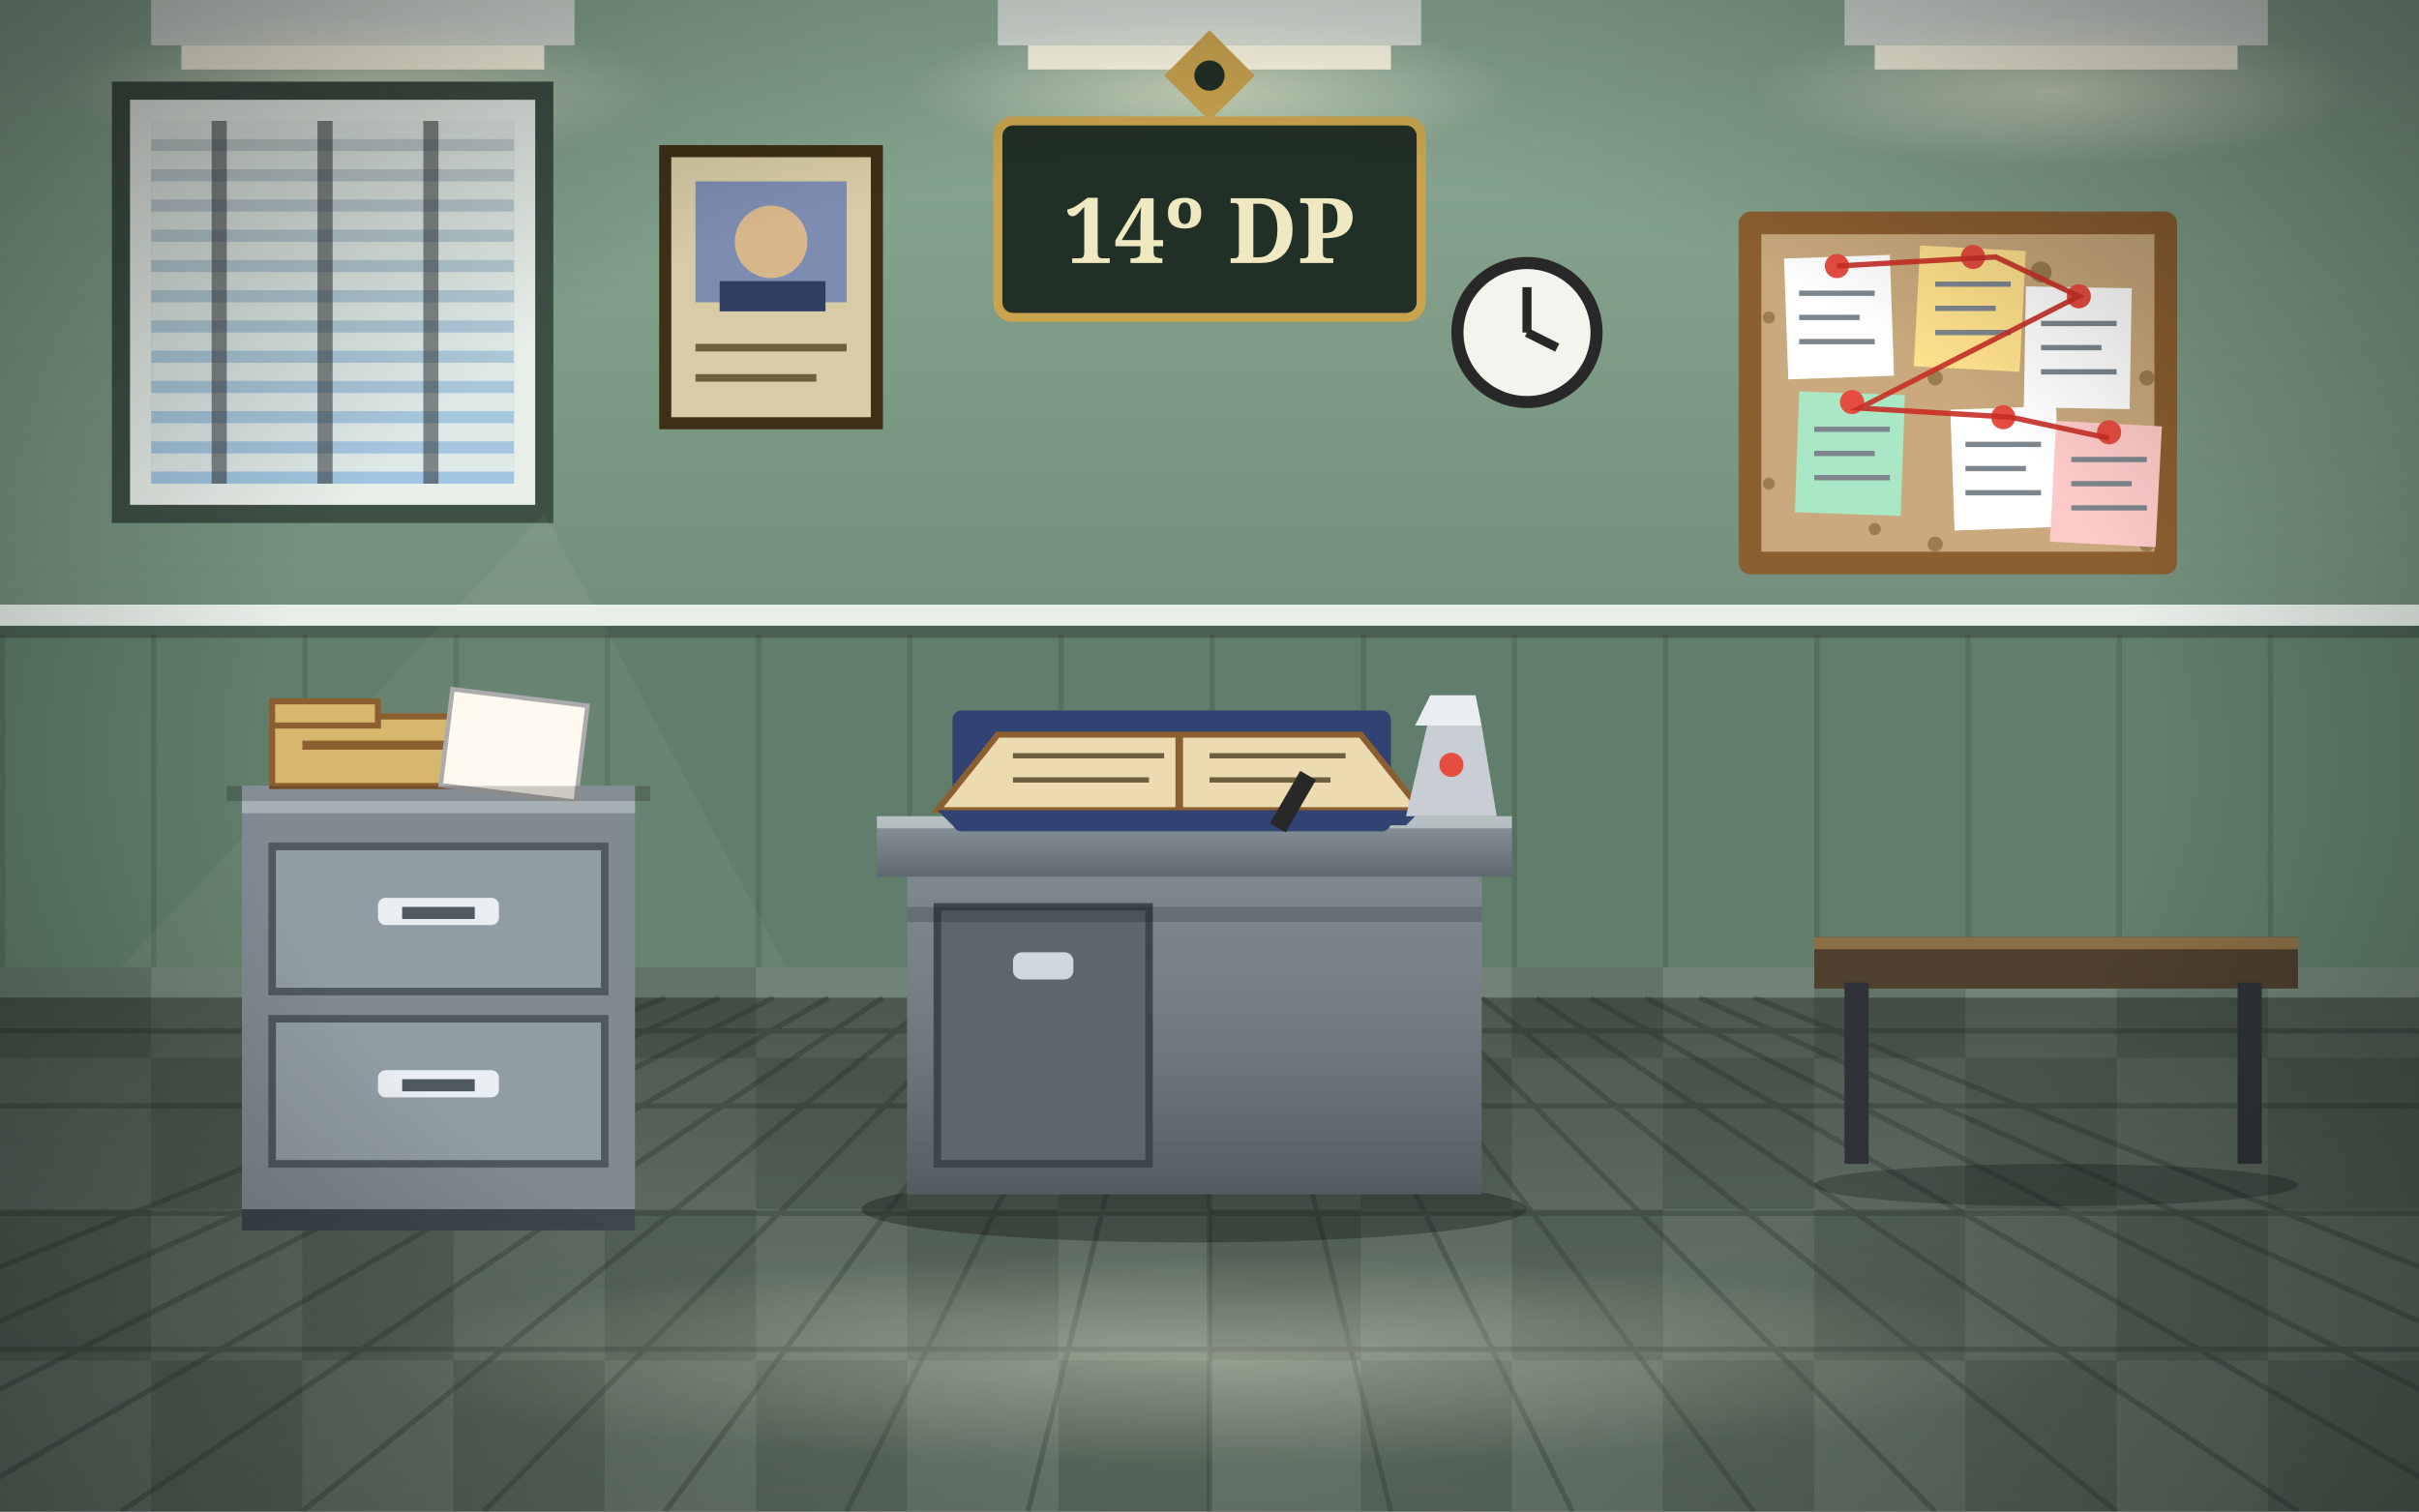
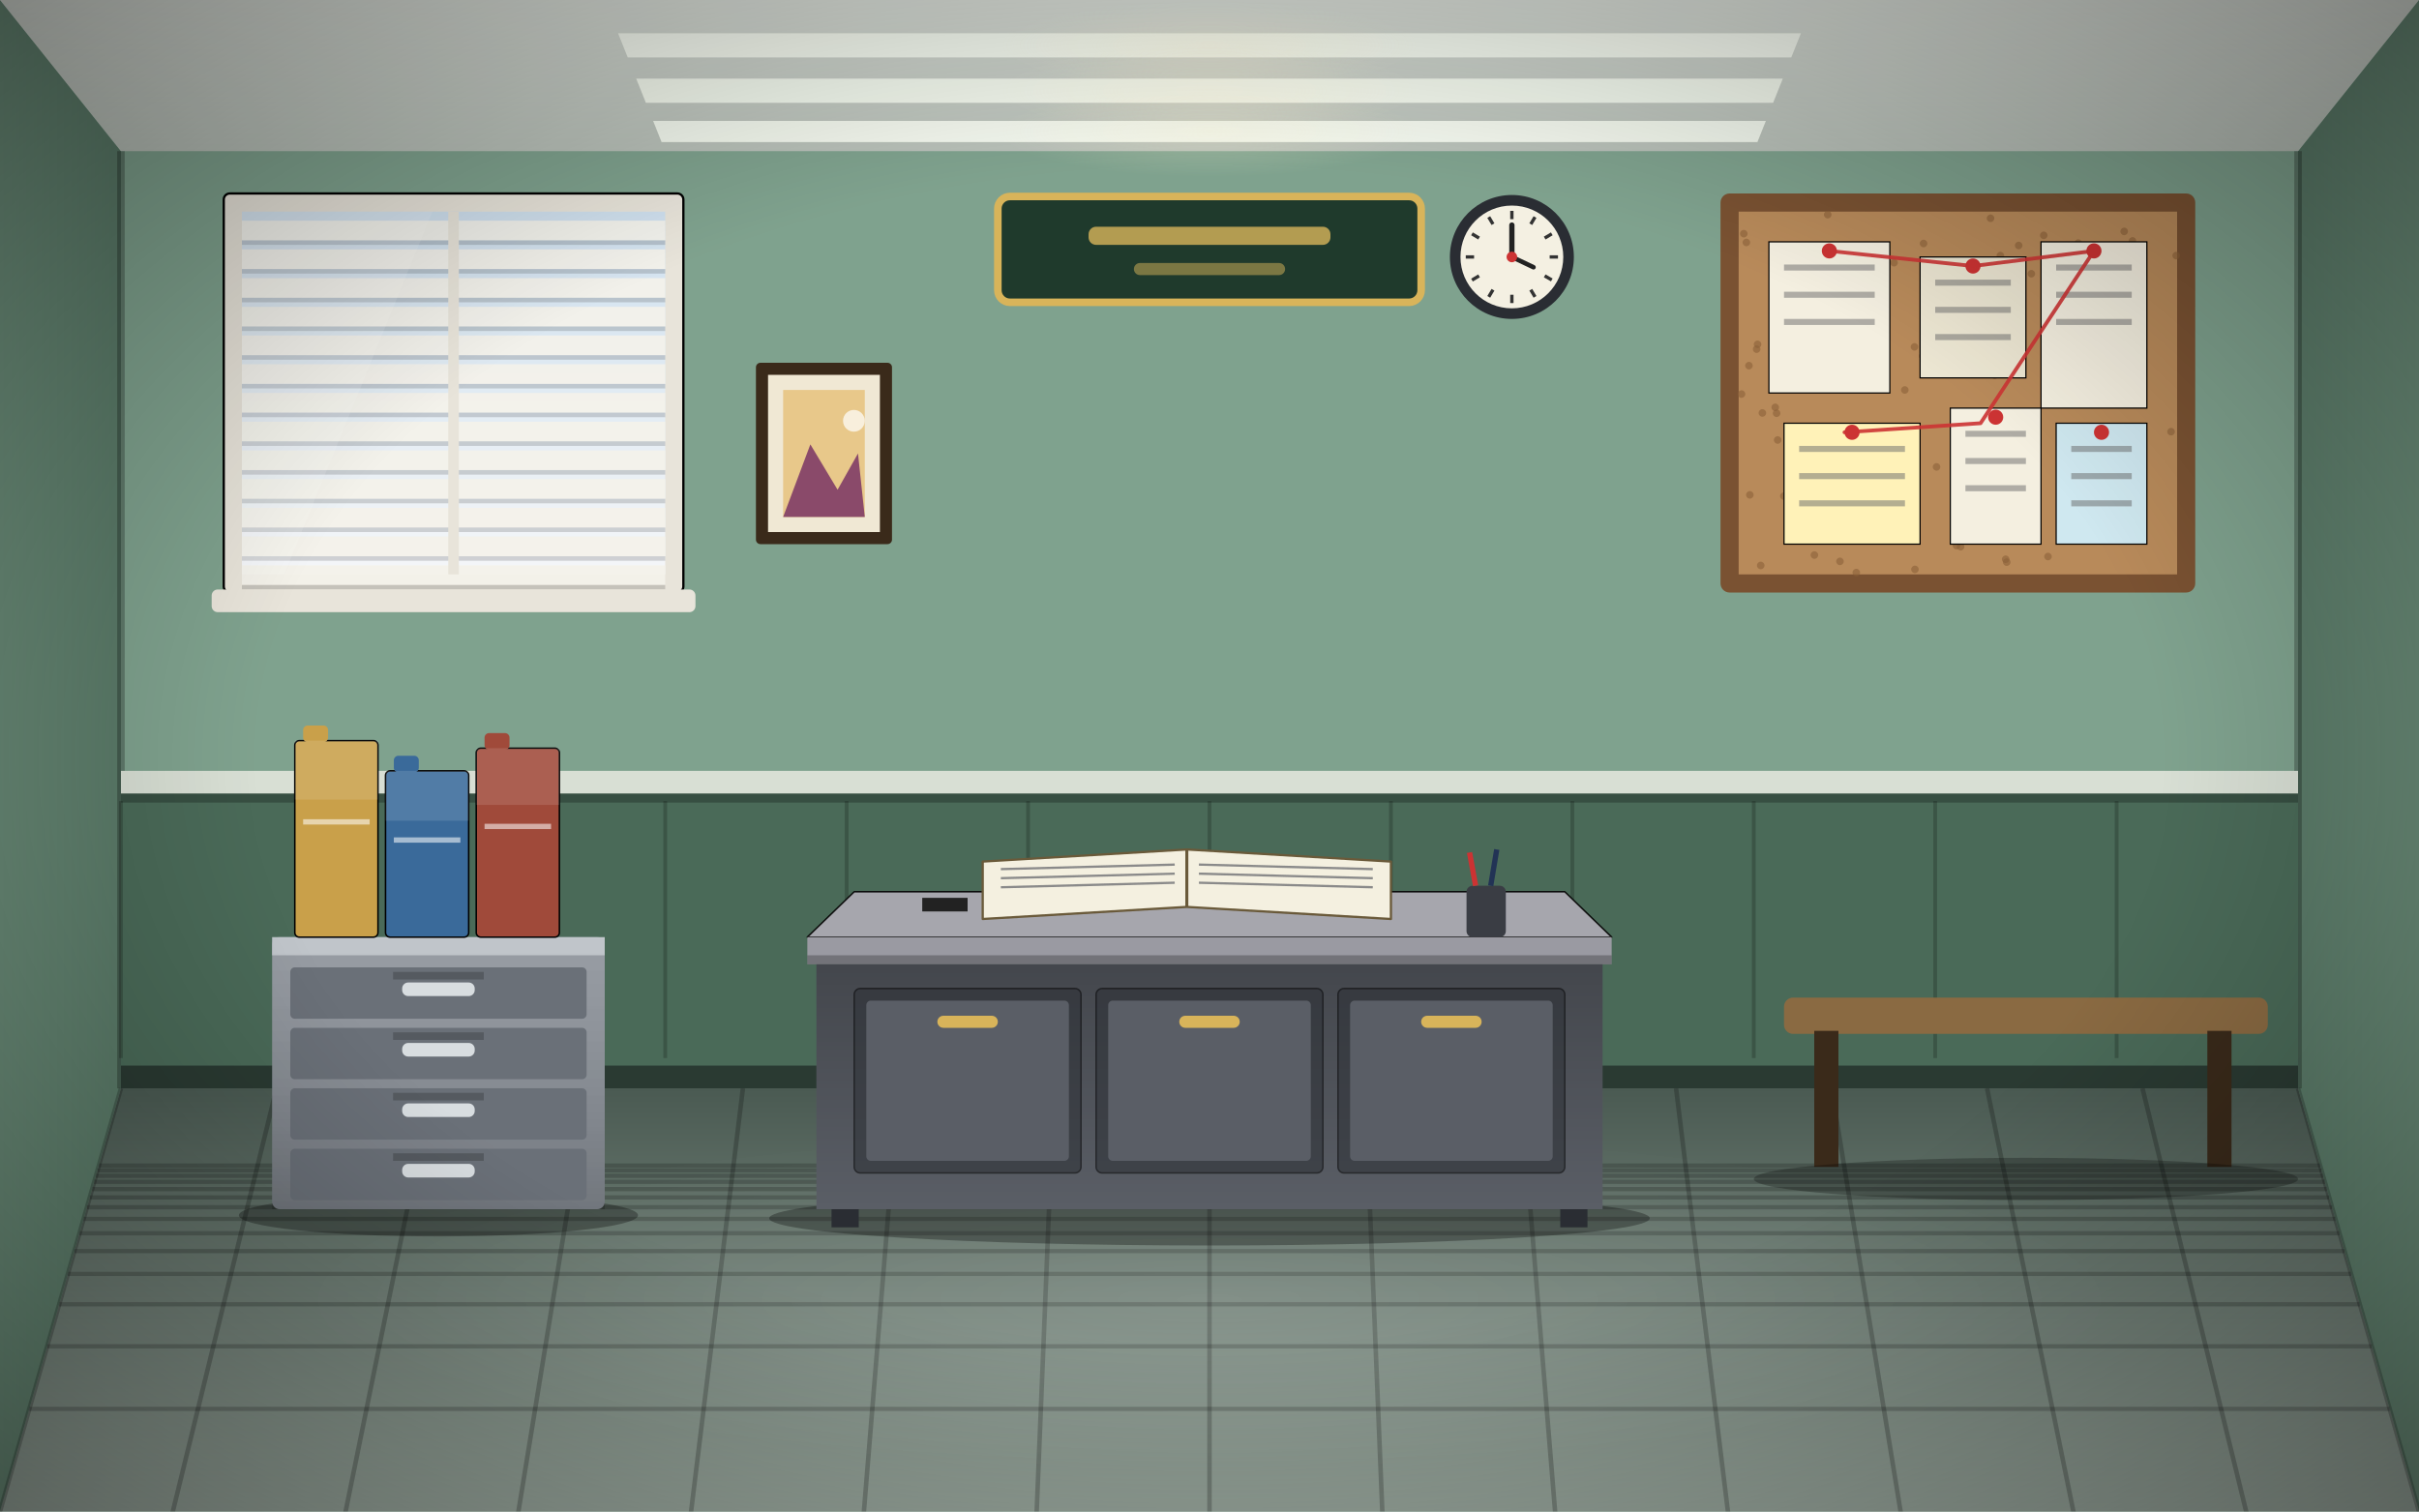
- <svg xmlns="http://www.w3.org/2000/svg" viewBox="0 0 160 100" preserveAspectRatio="xMidYMid slice" width="100%" height="100%">
+ <svg xmlns="http://www.w3.org/2000/svg" viewBox="0 0 160 100" preserveAspectRatio="xMidYMid slice" width="1920" height="1200">
  <defs>
-     <radialGradient id="vgl9" cx="0.5" cy="0.5" r="0.78">
+     <linearGradient id="dl1" x1="0" y1="0" x2="1" y2="0">
+       <stop offset="0" stop-color="#6a8c78" />
+       <stop offset="1" stop-color="#5a7a68" />
+     </linearGradient>
+     <linearGradient id="dl2" x1="0" y1="0" x2="1" y2="0">
+       <stop offset="0" stop-color="#5a7a68" />
+       <stop offset="1" stop-color="#6a8c78" />
+     </linearGradient>
+     <linearGradient id="dl3" x1="0" y1="0" x2="0" y2="1">
+       <stop offset="0" stop-color="#d8ddd6" />
+       <stop offset="1" stop-color="#b8c0b8" />
+     </linearGradient>
+     <linearGradient id="dl4" x1="0" y1="0" x2="0" y2="1">
+       <stop offset="0" stop-color="#4a5a52" />
+       <stop offset="1" stop-color="#9aa89e" />
+     </linearGradient>
+     <radialGradient id="dl5" cx="0.5" cy="0.5" r="0.5">
+       <stop offset="0" stop-color="#fff" stop-opacity="0.12" />
+       <stop offset="1" stop-color="#fff" stop-opacity="0" />
+     </radialGradient>
+     <linearGradient id="dl6" x1="0" y1="0" x2="0" y2="1">
+       <stop offset="0" stop-color="#cfe0ee" />
+       <stop offset="1" stop-color="#f4f6f8" />
+     </linearGradient>
+     <linearGradient id="dl7" x1="0" y1="0" x2="0" y2="1">
+       <stop offset="0" stop-color="#fff" stop-opacity="0.12" />
+       <stop offset="1" stop-color="#000" stop-opacity="0.18" />
+     </linearGradient>
+     <linearGradient id="dl8" x1="0" y1="0" x2="0" y2="1">
+       <stop offset="0" stop-color="#000" stop-opacity="0.25" />
+       <stop offset="1" stop-color="#000" stop-opacity="0" />
+     </linearGradient>
+     <radialGradient id="dl9" cx="0.5" cy="0.5" r="0.5">
+       <stop offset="0" stop-color="#fff4d0" stop-opacity="0.25" />
+       <stop offset="1" stop-color="#fff4d0" stop-opacity="0" />
+     </radialGradient>
+     <radialGradient id="dl10" cx="0.5" cy="0.5" r="0.5">
+       <stop offset="0" stop-color="#fff4d0" stop-opacity="0.25" />
+       <stop offset="1" stop-color="#fff4d0" stop-opacity="0" />
+     </radialGradient>
+     <radialGradient id="dl11" cx="0.5" cy="0.5" r="0.5">
+       <stop offset="0" stop-color="#fff4d0" stop-opacity="0.25" />
+       <stop offset="1" stop-color="#fff4d0" stop-opacity="0" />
+     </radialGradient>
+     <radialGradient id="dl12" cx="0.5" cy="0.5" r="0.78">
      <stop offset="0.5" stop-color="#000" stop-opacity="0" />
-       <stop offset="1" stop-color="#000" stop-opacity="0.55" />
-     </radialGradient>
-     <linearGradient id="dwl9" x1="0" y1="0" x2="0" y2="1">
-       <stop offset="0" stop-color="#8aa893" />
-       <stop offset="1" stop-color="#4a6454" />
-     </linearGradient>
-     <radialGradient id="fll9" cx="0.5" cy="0.5" r="0.5">
-       <stop offset="0" stop-color="#fffbe0" stop-opacity="0.55" />
-       <stop offset="1" stop-color="#fffbe0" stop-opacity="0" />
-     </radialGradient>
-     <linearGradient id="wnl9" x1="0" y1="0" x2="0" y2="1">
-       <stop offset="0" stop-color="#ffd9a0" stop-opacity="0.35" />
-       <stop offset="1" stop-color="#ffd9a0" stop-opacity="0" />
-     </linearGradient>
-     <pattern id="ckpl9" width="4" height="4" patternUnits="userSpaceOnUse">
-       <rect width="4" height="4" fill="#c9a77a" />
-       <rect x=".25" y=".25" width="3.5" height="1.5" fill="#c9a77a" />
-       <rect x="-1.75" y="2.25" width="3.5" height="1.5" fill="#c9a77a" />
-       <rect x="2.25" y="2.25" width="3.5" height="1.5" fill="#c9a77a" />
-     </pattern>
-     <pattern id="ckl9" width="14" height="11" patternUnits="userSpaceOnUse">
-       <circle cx="2" cy="3" r=".5" fill="#7a5a30" opacity="0.6" />
-       <circle cx="9" cy="7" r=".7" fill="#7a5a30" opacity="0.6" />
-       <circle cx="12" cy="2" r=".4" fill="#7a5a30" opacity="0.6" />
-       <circle cx="5" cy="10" r=".4" fill="#7a5a30" opacity="0.6" />
-     </pattern>
-     <pattern id="tll9" width="20" height="20" patternUnits="userSpaceOnUse">
-       <rect width="20" height="20" fill="#6e7f73" />
-       <rect width="10" height="10" fill="#5f7064" />
-       <rect x="10" y="10" width="10" height="10" fill="#5f7064" />
-     </pattern>
-     <linearGradient id="fgll9" x1="0" y1="0" x2="0" y2="1">
-       <stop offset="0" stop-color="#000" stop-opacity="0.35" />
-       <stop offset="1" stop-color="#000" stop-opacity="0" />
-     </linearGradient>
-     <linearGradient id="cnl9" x1="0" y1="0" x2="0" y2="1">
-       <stop offset="0" stop-color="#fff" stop-opacity="0.12" />
-       <stop offset="1" stop-color="#000" stop-opacity="0.25" />
-     </linearGradient>
-     <linearGradient id="btl9" x1="0" y1="0" x2="0" y2="1">
-       <stop offset="0" stop-color="#8a949c" />
-       <stop offset="1" stop-color="#5a646d" />
-     </linearGradient>
+       <stop offset="1" stop-color="#000" stop-opacity="0.5" />
+     </radialGradient>
  </defs>
-   <rect x="0" y="0" width="160" height="100" fill="url(#dwl9)" />
-   <rect x="0" y="38" width="160" height="30" fill="#cdd8d0" opacity=".0" />
-   <rect x="0" y="40" width="160" height="24" fill="#5d7a68" />
-   <rect x="0" y="40" width="160" height="1.4" fill="#e8efe9" />
-   <rect x="0" y="41.4" width="160" height="0.8" fill="#000" opacity=".25" />
-   <rect x="0" y="64" width="160" height="1.6" fill="#2a3a30" />
-   <rect x="0" y="42" width="0.35" height="22" fill="#000" opacity=".12" />
-   <rect x="10" y="42" width="0.35" height="22" fill="#000" opacity=".12" />
-   <rect x="20" y="42" width="0.35" height="22" fill="#000" opacity=".12" />
-   <rect x="30" y="42" width="0.35" height="22" fill="#000" opacity=".12" />
-   <rect x="40" y="42" width="0.35" height="22" fill="#000" opacity=".12" />
-   <rect x="50" y="42" width="0.35" height="22" fill="#000" opacity=".12" />
-   <rect x="60" y="42" width="0.35" height="22" fill="#000" opacity=".12" />
-   <rect x="70" y="42" width="0.35" height="22" fill="#000" opacity=".12" />
-   <rect x="80" y="42" width="0.35" height="22" fill="#000" opacity=".12" />
-   <rect x="90" y="42" width="0.35" height="22" fill="#000" opacity=".12" />
-   <rect x="100" y="42" width="0.35" height="22" fill="#000" opacity=".12" />
-   <rect x="110" y="42" width="0.35" height="22" fill="#000" opacity=".12" />
-   <rect x="120" y="42" width="0.35" height="22" fill="#000" opacity=".12" />
-   <rect x="130" y="42" width="0.35" height="22" fill="#000" opacity=".12" />
-   <rect x="140" y="42" width="0.35" height="22" fill="#000" opacity=".12" />
-   <rect x="150" y="42" width="0.35" height="22" fill="#000" opacity=".12" />
-   <rect x="10" y="0" width="28" height="3" fill="#d8dfd9" />
-   <rect x="12" y="3" width="24" height="1.6" fill="#fffbe8" />
-   <ellipse cx="24" cy="6" rx="20" ry="5" fill="url(#fll9)" />
-   <rect x="66" y="0" width="28" height="3" fill="#d8dfd9" />
-   <rect x="68" y="3" width="24" height="1.6" fill="#fffbe8" />
-   <ellipse cx="80" cy="6" rx="20" ry="5" fill="url(#fll9)" />
-   <rect x="122" y="0" width="28" height="3" fill="#d8dfd9" />
-   <rect x="124" y="3" width="24" height="1.6" fill="#fffbe8" />
-   <ellipse cx="136" cy="6" rx="20" ry="5" fill="url(#fll9)" />
-   <rect x="66" y="8" width="28" height="13" fill="#1c2a22" stroke="#c9a04a" stroke-width=".6" rx="1" />
-   <text x="80" y="17.4" font-size="6" text-anchor="middle" fill="#f1e7bf" font-family="Georgia,serif" font-weight="700">14º DP</text>
-   <g transform="translate(80 5)">
-     <path d="M-3 0L0-3L3 0L0 3Z" fill="#c9a04a" />
-     <circle r="1" fill="#1c2a22" />
-   </g>
-   <rect x="8" y="6" width="28" height="28" fill="#e8efe9" stroke="#3a4a40" stroke-width="1.2" />
-   <rect x="10" y="8" width="24" height="24" fill="#9fc3e0" />
-   <rect x="10" y="8" width="24" height="24" fill="url(#wnl9)" />
-   <rect x="10" y="8" width="24" height="1.2" fill="#e8efe9" opacity=".85" />
-   <rect x="10" y="10" width="24" height="1.2" fill="#e8efe9" opacity=".85" />
-   <rect x="10" y="12" width="24" height="1.2" fill="#e8efe9" opacity=".85" />
-   <rect x="10" y="14" width="24" height="1.2" fill="#e8efe9" opacity=".85" />
-   <rect x="10" y="16" width="24" height="1.2" fill="#e8efe9" opacity=".85" />
-   <rect x="10" y="18" width="24" height="1.2" fill="#e8efe9" opacity=".85" />
-   <rect x="10" y="20" width="24" height="1.2" fill="#e8efe9" opacity=".85" />
-   <rect x="10" y="22" width="24" height="1.2" fill="#e8efe9" opacity=".85" />
-   <rect x="10" y="24" width="24" height="1.2" fill="#e8efe9" opacity=".85" />
-   <rect x="10" y="26" width="24" height="1.2" fill="#e8efe9" opacity=".85" />
-   <rect x="10" y="28" width="24" height="1.2" fill="#e8efe9" opacity=".85" />
-   <rect x="10" y="30" width="24" height="1.2" fill="#e8efe9" opacity=".85" />
-   <rect x="14" y="8" width="1" height="24" fill="#2a2d33" opacity=".55" />
-   <rect x="21" y="8" width="1" height="24" fill="#2a2d33" opacity=".55" />
-   <rect x="28" y="8" width="1" height="24" fill="#2a2d33" opacity=".55" />
-   <path d="M36 34L52 64H8Z" fill="#fff8d0" opacity=".05" />
-   <rect x="115" y="14" width="29" height="24" fill="#8a5a2b" rx=".8" />
-   <rect x="116.5" y="15.5" width="26" height="21" fill="#c9a77a" />
-   <rect x="116.5" y="15.5" width="26" height="21" fill="url(#ckl9)" />
-   <rect x="118" y="17" width="7" height="8" fill="#fff" transform="rotate(-2 121 17)" />
-   <path d="M119 19.4H124M119 21H123M119 22.6H124" stroke="#7a838b" stroke-width=".35" />
-   <circle cx="121.5" cy="17.6" r=".8" fill="#E5483B" />
-   <rect x="127" y="16.4" width="7" height="8" fill="#ffe08a" transform="rotate(3 130 16.4)" />
-   <path d="M128 18.8H133M128 20.4H132M128 22H133" stroke="#7a838b" stroke-width=".35" />
-   <circle cx="130.5" cy="17" r=".8" fill="#E5483B" />
-   <rect x="134" y="19" width="7" height="8" fill="#fff" transform="rotate(1 137 19)" />
-   <path d="M135 21.4H140M135 23H139M135 24.6H140" stroke="#7a838b" stroke-width=".35" />
-   <circle cx="137.5" cy="19.6" r=".8" fill="#E5483B" />
-   <rect x="119" y="26" width="7" height="8" fill="#a8e6c4" transform="rotate(2 122 26)" />
-   <path d="M120 28.4H125M120 30H124M120 31.6H125" stroke="#7a838b" stroke-width=".35" />
-   <circle cx="122.5" cy="26.6" r=".8" fill="#E5483B" />
-   <rect x="129" y="27" width="7" height="8" fill="#fff" transform="rotate(-2 132 27)" />
-   <path d="M130 29.4H135M130 31H134M130 32.6H135" stroke="#7a838b" stroke-width=".35" />
-   <circle cx="132.5" cy="27.6" r=".8" fill="#E5483B" />
-   <rect x="136" y="28" width="7" height="8" fill="#ffc9c9" transform="rotate(3 139 28)" />
-   <path d="M137 30.4H142M137 32H141M137 33.6H142" stroke="#7a838b" stroke-width=".35" />
-   <circle cx="139.5" cy="28.6" r=".8" fill="#E5483B" />
-   <path d="M121.5 17.6L132 17L137.5 19.6L123 27L133 27.6L139.5 29" stroke="#c8281f" stroke-width=".35" fill="none" opacity=".9" />
-   <rect x="125" y="19" width="5" height="6" fill="#222" opacity=".0" />
-   <rect x="44" y="10" width="14" height="18" fill="#d8cba5" stroke="#3a2a10" stroke-width=".8" />
-   <rect x="46" y="12" width="10" height="8" fill="#7a8ab0" />
-   <circle cx="51" cy="16" r="2.4" fill="#d9b58a" />
-   <rect x="47.6" y="18.6" width="7" height="2" fill="#2a3a60" />
-   <path d="M46 23H56M46 25H54" stroke="#6a5a3a" stroke-width=".5" />
-   <circle cx="101" cy="22" r="5" fill="#222" />
-   <circle cx="101" cy="22" r="4.2" fill="#f4f4ee" />
-   <path d="M101 22V19M101 22L103 23" stroke="#222" stroke-width=".6" />
-   <rect x="0" y="64" width="160" height="36" fill="url(#tll9)" />
-   <g stroke="#2a3a30" stroke-width=".35" opacity="0.35">
-     <line x1="44" y1="66" x2="-40" y2="100" />
-     <line x1="47.6" y1="66" x2="-28" y2="100" />
-     <line x1="51.2" y1="66" x2="-16" y2="100" />
-     <line x1="54.8" y1="66" x2="-4" y2="100" />
-     <line x1="58.4" y1="66" x2="8" y2="100" />
-     <line x1="62" y1="66" x2="20" y2="100" />
-     <line x1="65.6" y1="66" x2="32" y2="100" />
-     <line x1="69.2" y1="66" x2="44" y2="100" />
-     <line x1="72.8" y1="66" x2="56" y2="100" />
-     <line x1="76.4" y1="66" x2="68" y2="100" />
-     <line x1="80" y1="66" x2="80" y2="100" />
-     <line x1="83.6" y1="66" x2="92" y2="100" />
-     <line x1="87.2" y1="66" x2="104" y2="100" />
-     <line x1="90.8" y1="66" x2="116" y2="100" />
-     <line x1="94.4" y1="66" x2="128" y2="100" />
-     <line x1="98" y1="66" x2="140" y2="100" />
-     <line x1="101.6" y1="66" x2="152" y2="100" />
-     <line x1="105.2" y1="66" x2="164" y2="100" />
-     <line x1="108.8" y1="66" x2="176" y2="100" />
-     <line x1="112.4" y1="66" x2="188" y2="100" />
-     <line x1="116" y1="66" x2="200" y2="100" />
-     <line x1="0" y1="68.204" x2="160" y2="68.204" />
-     <line x1="0" y1="73.161" x2="160" y2="73.161" />
-     <line x1="0" y1="80.267" x2="160" y2="80.267" />
-     <line x1="0" y1="89.267" x2="160" y2="89.267" />
-   </g>
-   <rect x="0" y="66" width="160" height="34" fill="url(#fgll9)" />
-   <ellipse cx="80" cy="90" rx="56" ry="7" fill="url(#fll9)" opacity=".6" />
-   <rect x="16" y="52" width="26" height="28" fill="#7c8790" />
-   <rect x="16" y="52" width="26" height="1.8" fill="#a4aeb6" />
-   <rect x="18" y="56" width="22" height="9.6" fill="#8f9aa4" stroke="#4a545d" stroke-width=".5" />
-   <rect x="25" y="59.4" width="8" height="1.8" fill="#e8eef2" rx=".5" />
-   <rect x="26.6" y="60" width="4.8" height="0.8" fill="#4a545d" />
-   <rect x="18" y="67.4" width="22" height="9.6" fill="#8f9aa4" stroke="#4a545d" stroke-width=".5" />
-   <rect x="25" y="70.8" width="8" height="1.8" fill="#e8eef2" rx=".5" />
-   <rect x="26.6" y="71.4" width="4.8" height="0.8" fill="#4a545d" />
-   <rect x="16" y="80" width="26" height="1.4" fill="#3a4148" />
-   <rect x="18" y="47.4" width="17" height="4.6" fill="#d6b56a" stroke="#8a5a2b" stroke-width=".4" />
-   <rect x="18" y="46.4" width="7" height="1.6" fill="#d6b56a" stroke="#8a5a2b" stroke-width=".4" />
-   <rect x="20" y="49" width="12" height="0.6" fill="#8a5a2b" />
-   <rect x="30" y="45.6" width="9" height="6.4" fill="#fffaf0" transform="rotate(7 30 45)" stroke="#aaa" stroke-width=".3" />
-   <rect x="15" y="52" width="28" height="1" fill="#000" opacity=".2" />
-   <ellipse cx="79" cy="80" rx="22" ry="2.2" fill="#000" opacity=".3" />
-   <rect x="60" y="57" width="38" height="22" fill="#6a747d" />
-   <rect x="60" y="57" width="38" height="22" fill="url(#cnl9)" />
-   <rect x="58" y="54" width="42" height="4" fill="url(#btl9)" />
-   <rect x="58" y="54" width="42" height="0.8" fill="#fff" opacity=".4" />
-   <rect x="62" y="60" width="14" height="17" fill="#59626a" stroke="#3a4148" stroke-width=".5" />
-   <rect x="67" y="63" width="4" height="1.8" fill="#d0d6dc" rx=".6" />
-   <rect x="63" y="47" width="29" height="8" fill="#2c3e70" rx=".6" />
-   <rect x="64" y="45" width="27" height="8.6" fill="#0000" />
-   <path d="M62 53.6L66 48.6H90L94 53.6Z" fill="#ecd9b0" stroke="#8a5a2b" stroke-width=".4" />
-   <path d="M78 48.6V53.6" stroke="#8a5a2b" stroke-width=".5" />
-   <path d="M67 50H77M67 51.6H76M80 50H89M80 51.6H88" stroke="#6a5a3a" stroke-width=".35" />
-   <path d="M62 53.6L63 54.6H93L94 53.6Z" fill="#2c3e70" />
-   <rect x="86" y="51" width="1.2" height="4" fill="#222" transform="rotate(30 86 51)" />
-   <g transform="translate(92 46)">
-     <path d="M1 8L2.4 2H6L7 8Z" fill="#c8cdd4" />
-     <path d="M1.6 2L2.6 0H5.6L6 2" fill="#e8eef2" />
-     <circle cx="4" cy="4.6" r=".8" fill="#E5483B" />
-   </g>
-   <rect x="60" y="60" width="38" height="1" fill="#000" opacity=".18" />
-   <rect x="120" y="62" width="32" height="3.4" fill="#4a3a2a" />
-   <rect x="122" y="65" width="1.6" height="12" fill="#2a2d33" />
-   <rect x="148" y="65" width="1.6" height="12" fill="#2a2d33" />
-   <rect x="120" y="62" width="32" height="0.8" fill="#8a6a42" />
-   <ellipse cx="136" cy="78.4" rx="16" ry="1.4" fill="#000" opacity=".25" />
-   <rect x="0" y="0" width="160" height="100" fill="#d4ffe0" opacity=".03" />
-   <rect width="160" height="100" fill="url(#vgl9)" />
+   <rect x="0" y="0" width="160" height="100" fill="#7fa28e" />
+   <polygon points="0,0 8,10 8,72 0,100" fill="url(#dl1)" />
+   <polygon points="160,0 152,10 152,72 160,100" fill="url(#dl2)" />
+   <rect x="8" y="10" width="144" height="62" fill="#7fa28e" />
+   <polygon points="0,0 160,0 152,10 8,10" fill="url(#dl3)" />
+   <polygon points="0,100 8,72 152,72 160,100" fill="url(#dl4)" />
+   <line x1="8" y1="72" x2="-2.8" y2="109.8" stroke="#000" stroke-width="0.3" opacity="0.22" />
+   <line x1="18.29" y1="72" x2="9.03" y2="109.8" stroke="#000" stroke-width="0.3" opacity="0.22" />
+   <line x1="28.57" y1="72" x2="20.86" y2="109.8" stroke="#000" stroke-width="0.3" opacity="0.22" />
+   <line x1="38.86" y1="72" x2="32.69" y2="109.8" stroke="#000" stroke-width="0.3" opacity="0.22" />
+   <line x1="49.14" y1="72" x2="44.51" y2="109.8" stroke="#000" stroke-width="0.3" opacity="0.22" />
+   <line x1="59.43" y1="72" x2="56.34" y2="109.8" stroke="#000" stroke-width="0.3" opacity="0.22" />
+   <line x1="69.71" y1="72" x2="68.17" y2="109.8" stroke="#000" stroke-width="0.3" opacity="0.22" />
+   <line x1="80" y1="72" x2="80" y2="109.8" stroke="#000" stroke-width="0.3" opacity="0.22" />
+   <line x1="90.29" y1="72" x2="91.83" y2="109.8" stroke="#000" stroke-width="0.3" opacity="0.22" />
+   <line x1="100.57" y1="72" x2="103.66" y2="109.8" stroke="#000" stroke-width="0.3" opacity="0.22" />
+   <line x1="110.86" y1="72" x2="115.49" y2="109.8" stroke="#000" stroke-width="0.3" opacity="0.22" />
+   <line x1="121.14" y1="72" x2="127.31" y2="109.8" stroke="#000" stroke-width="0.3" opacity="0.22" />
+   <line x1="131.43" y1="72" x2="139.14" y2="109.8" stroke="#000" stroke-width="0.3" opacity="0.22" />
+   <line x1="141.71" y1="72" x2="150.97" y2="109.8" stroke="#000" stroke-width="0.3" opacity="0.22" />
+   <line x1="152" y1="72" x2="162.8" y2="109.8" stroke="#000" stroke-width="0.3" opacity="0.22" />
+   <line x1="1.94" y1="93.21" x2="158.06" y2="93.21" stroke="#000" stroke-width="0.28" opacity="0.198" />
+   <line x1="3.12" y1="89.07" x2="156.88" y2="89.07" stroke="#000" stroke-width="0.28" opacity="0.198" />
+   <line x1="3.92" y1="86.29" x2="156.08" y2="86.29" stroke="#000" stroke-width="0.28" opacity="0.198" />
+   <line x1="4.49" y1="84.28" x2="155.51" y2="84.28" stroke="#000" stroke-width="0.28" opacity="0.198" />
+   <line x1="4.92" y1="82.77" x2="155.08" y2="82.77" stroke="#000" stroke-width="0.28" opacity="0.198" />
+   <line x1="5.26" y1="81.59" x2="154.74" y2="81.59" stroke="#000" stroke-width="0.28" opacity="0.198" />
+   <line x1="5.53" y1="80.64" x2="154.47" y2="80.64" stroke="#000" stroke-width="0.28" opacity="0.198" />
+   <line x1="5.75" y1="79.87" x2="154.25" y2="79.87" stroke="#000" stroke-width="0.28" opacity="0.198" />
+   <line x1="5.94" y1="79.22" x2="154.06" y2="79.22" stroke="#000" stroke-width="0.28" opacity="0.198" />
+   <line x1="6.1" y1="78.67" x2="153.9" y2="78.67" stroke="#000" stroke-width="0.28" opacity="0.198" />
+   <line x1="6.23" y1="78.19" x2="153.77" y2="78.19" stroke="#000" stroke-width="0.28" opacity="0.198" />
+   <line x1="6.35" y1="77.79" x2="153.65" y2="77.79" stroke="#000" stroke-width="0.28" opacity="0.198" />
+   <line x1="6.45" y1="77.43" x2="153.55" y2="77.43" stroke="#000" stroke-width="0.28" opacity="0.198" />
+   <line x1="6.54" y1="77.11" x2="153.46" y2="77.11" stroke="#000" stroke-width="0.28" opacity="0.198" />
+   <line x1="8" y1="10" x2="8" y2="72" stroke="#000" stroke-width="0.5" opacity="0.25" />
+   <line x1="152" y1="10" x2="152" y2="72" stroke="#000" stroke-width="0.5" opacity="0.25" />
+   <rect x="8" y="70.6" width="144" height="1.4" fill="#000" opacity="0.18" />
+   <ellipse cx="80" cy="86" rx="60" ry="11.2" fill="url(#dl5)" />
+   <rect x="8" y="52" width="144" height="20" fill="#4a6a58" />
+   <rect x="8" y="51" width="144" height="1.5" fill="#d8dfd4" />
+   <rect x="8" y="52.5" width="144" height="0.6" fill="#000" opacity="0.25" />
+   <rect x="8" y="70.5" width="144" height="1.5" fill="#2a3a32" />
+   <line x1="8" y1="53" x2="8" y2="70" stroke="#000" stroke-width="0.25" opacity="0.2" />
+   <line x1="20" y1="53" x2="20" y2="70" stroke="#000" stroke-width="0.25" opacity="0.2" />
+   <line x1="32" y1="53" x2="32" y2="70" stroke="#000" stroke-width="0.25" opacity="0.2" />
+   <line x1="44" y1="53" x2="44" y2="70" stroke="#000" stroke-width="0.25" opacity="0.2" />
+   <line x1="56" y1="53" x2="56" y2="70" stroke="#000" stroke-width="0.25" opacity="0.2" />
+   <line x1="68" y1="53" x2="68" y2="70" stroke="#000" stroke-width="0.25" opacity="0.2" />
+   <line x1="80" y1="53" x2="80" y2="70" stroke="#000" stroke-width="0.25" opacity="0.2" />
+   <line x1="92" y1="53" x2="92" y2="70" stroke="#000" stroke-width="0.25" opacity="0.2" />
+   <line x1="104" y1="53" x2="104" y2="70" stroke="#000" stroke-width="0.25" opacity="0.2" />
+   <line x1="116" y1="53" x2="116" y2="70" stroke="#000" stroke-width="0.25" opacity="0.2" />
+   <line x1="128" y1="53" x2="128" y2="70" stroke="#000" stroke-width="0.25" opacity="0.2" />
+   <line x1="140" y1="53" x2="140" y2="70" stroke="#000" stroke-width="0.25" opacity="0.2" />
+   <rect x="14.8" y="12.8" width="30.4" height="26.4" fill="#e8e4da" rx="0.4" stroke="#000" stroke-width="0.15" />
+   <rect x="16" y="14" width="28" height="24" fill="url(#dl6)" />
+   <rect x="16" y="14.6" width="28" height="1.3" fill="#f4f2ea" opacity="0.92" />
+   <rect x="16" y="15.9" width="28" height="0.3" fill="#000" opacity="0.15" />
+   <rect x="16" y="16.5" width="28" height="1.3" fill="#f4f2ea" opacity="0.92" />
+   <rect x="16" y="17.8" width="28" height="0.3" fill="#000" opacity="0.15" />
+   <rect x="16" y="18.4" width="28" height="1.3" fill="#f4f2ea" opacity="0.92" />
+   <rect x="16" y="19.7" width="28" height="0.3" fill="#000" opacity="0.15" />
+   <rect x="16" y="20.3" width="28" height="1.3" fill="#f4f2ea" opacity="0.92" />
+   <rect x="16" y="21.6" width="28" height="0.3" fill="#000" opacity="0.15" />
+   <rect x="16" y="22.2" width="28" height="1.3" fill="#f4f2ea" opacity="0.92" />
+   <rect x="16" y="23.5" width="28" height="0.3" fill="#000" opacity="0.15" />
+   <rect x="16" y="24.1" width="28" height="1.3" fill="#f4f2ea" opacity="0.92" />
+   <rect x="16" y="25.4" width="28" height="0.3" fill="#000" opacity="0.15" />
+   <rect x="16" y="26" width="28" height="1.3" fill="#f4f2ea" opacity="0.92" />
+   <rect x="16" y="27.3" width="28" height="0.3" fill="#000" opacity="0.15" />
+   <rect x="16" y="27.9" width="28" height="1.3" fill="#f4f2ea" opacity="0.92" />
+   <rect x="16" y="29.2" width="28" height="0.3" fill="#000" opacity="0.15" />
+   <rect x="16" y="29.8" width="28" height="1.3" fill="#f4f2ea" opacity="0.92" />
+   <rect x="16" y="31.1" width="28" height="0.3" fill="#000" opacity="0.15" />
+   <rect x="16" y="31.7" width="28" height="1.3" fill="#f4f2ea" opacity="0.92" />
+   <rect x="16" y="33" width="28" height="0.3" fill="#000" opacity="0.15" />
+   <rect x="16" y="33.6" width="28" height="1.3" fill="#f4f2ea" opacity="0.92" />
+   <rect x="16" y="34.9" width="28" height="0.3" fill="#000" opacity="0.15" />
+   <rect x="16" y="35.5" width="28" height="1.3" fill="#f4f2ea" opacity="0.92" />
+   <rect x="16" y="36.8" width="28" height="0.3" fill="#000" opacity="0.15" />
+   <rect x="16" y="37.4" width="28" height="1.3" fill="#f4f2ea" opacity="0.92" />
+   <rect x="16" y="38.7" width="28" height="0.3" fill="#000" opacity="0.15" />
+   <line x1="30" y1="14" x2="30" y2="38" stroke="#e8e4da" stroke-width="0.7" />
+   <polygon points="16,14 28.6,14 18.8,38 16,38" fill="#fff" opacity="0.12" />
+   <rect x="14" y="39" width="32" height="1.5" fill="#e8e4da" rx="0.4" />
+   <rect x="66" y="13" width="28" height="7" fill="#1f3a2c" rx="0.8" stroke="#d8b45a" stroke-width="0.5" />
+   <rect x="72" y="15" width="16" height="1.2" fill="#d8b45a" opacity="0.8" rx="0.5" />
+   <rect x="75" y="17.4" width="10" height="0.8" fill="#d8b45a" opacity="0.5" rx="0.4" />
+   <circle cx="100" cy="17" r="4.1" fill="#2a2d33" />
+   <circle cx="100" cy="17" r="3.4" fill="#f4f0e2" />
+   <line x1="100" y1="14.5" x2="100" y2="13.95" stroke="#333" stroke-width="0.22" />
+   <line x1="101.25" y1="14.83" x2="101.53" y2="14.36" stroke="#333" stroke-width="0.22" />
+   <line x1="102.17" y1="15.75" x2="102.64" y2="15.47" stroke="#333" stroke-width="0.22" />
+   <line x1="102.5" y1="17" x2="103.05" y2="17" stroke="#333" stroke-width="0.22" />
+   <line x1="102.17" y1="18.25" x2="102.64" y2="18.52" stroke="#333" stroke-width="0.22" />
+   <line x1="101.25" y1="19.17" x2="101.53" y2="19.64" stroke="#333" stroke-width="0.22" />
+   <line x1="100" y1="19.5" x2="100" y2="20.05" stroke="#333" stroke-width="0.22" />
+   <line x1="98.75" y1="19.17" x2="98.47" y2="19.64" stroke="#333" stroke-width="0.22" />
+   <line x1="97.83" y1="18.25" x2="97.36" y2="18.53" stroke="#333" stroke-width="0.22" />
+   <line x1="97.5" y1="17" x2="96.95" y2="17" stroke="#333" stroke-width="0.22" />
+   <line x1="97.83" y1="15.75" x2="97.36" y2="15.47" stroke="#333" stroke-width="0.22" />
+   <line x1="98.75" y1="14.83" x2="98.47" y2="14.36" stroke="#333" stroke-width="0.22" />
+   <line x1="100" y1="17" x2="100" y2="14.89" stroke="#222" stroke-width="0.35" stroke-linecap="round" />
+   <line x1="100" y1="17" x2="101.43" y2="17.68" stroke="#222" stroke-width="0.3" stroke-linecap="round" />
+   <circle cx="100" cy="17" r="0.35" fill="#c33" />
+   <rect x="50" y="24" width="9" height="12" fill="#3a2a1a" rx="0.3" />
+   <rect x="50.8" y="24.8" width="7.4" height="10.4" fill="#f0e8d4" />
+   <rect x="51.8" y="25.8" width="5.4" height="8.4" fill="#e8c88a" />
+   <path d="M51.8 34.2L53.6 29.4L55.4 32.4L56.75 30L57.2 34.2Z" fill="#8a4a6a" />
+   <circle cx="56.48" cy="27.84" r="0.72" fill="#fff" opacity="0.7" />
+   <rect x="113.8" y="12.8" width="31.4" height="26.4" fill="#7a5232" rx="0.6" />
+   <rect x="115" y="14" width="29" height="24" fill="#b88a5a" />
+   <circle cx="128.43" cy="22.96" r="0.25" fill="#8a6038" opacity="0.6" />
+   <circle cx="119.02" cy="34.8" r="0.25" fill="#8a6038" opacity="0.6" />
+   <circle cx="115.19" cy="26.07" r="0.25" fill="#8a6038" opacity="0.6" />
+   <circle cx="141.05" cy="15.94" r="0.25" fill="#8a6038" opacity="0.6" />
+   <circle cx="131.07" cy="28.8" r="0.25" fill="#8a6038" opacity="0.6" />
+   <circle cx="116.19" cy="23.1" r="0.25" fill="#8a6038" opacity="0.6" />
+   <circle cx="135.4" cy="24.85" r="0.25" fill="#8a6038" opacity="0.6" />
+   <circle cx="136.03" cy="17.77" r="0.25" fill="#8a6038" opacity="0.6" />
+   <circle cx="121.9" cy="16.66" r="0.25" fill="#8a6038" opacity="0.6" />
+   <circle cx="129.68" cy="36.17" r="0.25" fill="#8a6038" opacity="0.6" />
+   <circle cx="132.12" cy="32.58" r="0.25" fill="#8a6038" opacity="0.6" />
+   <circle cx="126.13" cy="31.91" r="0.25" fill="#8a6038" opacity="0.6" />
+   <circle cx="117.95" cy="20.99" r="0.25" fill="#8a6038" opacity="0.6" />
+   <circle cx="134.55" cy="31.42" r="0.25" fill="#8a6038" opacity="0.6" />
+   <circle cx="127.23" cy="16.11" r="0.25" fill="#8a6038" opacity="0.6" />
+   <circle cx="122.74" cy="19.04" r="0.25" fill="#8a6038" opacity="0.6" />
+   <circle cx="123.15" cy="33.43" r="0.25" fill="#8a6038" opacity="0.6" />
+   <circle cx="120.79" cy="35.27" r="0.25" fill="#8a6038" opacity="0.6" />
+   <circle cx="140.5" cy="15.31" r="0.25" fill="#8a6038" opacity="0.6" />
+   <circle cx="125.99" cy="25.8" r="0.25" fill="#8a6038" opacity="0.6" />
+   <circle cx="115.68" cy="24.19" r="0.25" fill="#8a6038" opacity="0.6" />
+   <circle cx="141.29" cy="16.69" r="0.25" fill="#8a6038" opacity="0.6" />
+   <circle cx="132.31" cy="16.91" r="0.25" fill="#8a6038" opacity="0.6" />
+   <circle cx="131.78" cy="35.49" r="0.25" fill="#8a6038" opacity="0.6" />
+   <circle cx="120.89" cy="14.2" r="0.25" fill="#8a6038" opacity="0.6" />
+   <circle cx="117.42" cy="26.95" r="0.25" fill="#8a6038" opacity="0.6" />
+   <circle cx="115.51" cy="16.04" r="0.25" fill="#8a6038" opacity="0.6" />
+   <circle cx="129.41" cy="36.1" r="0.25" fill="#8a6038" opacity="0.6" />
+   <circle cx="127.18" cy="23.56" r="0.25" fill="#8a6038" opacity="0.6" />
+   <circle cx="133.52" cy="16.24" r="0.25" fill="#8a6038" opacity="0.6" />
+   <circle cx="131.81" cy="18.14" r="0.25" fill="#8a6038" opacity="0.6" />
+   <circle cx="132.66" cy="37" r="0.25" fill="#8a6038" opacity="0.6" />
+   <circle cx="116.57" cy="27.32" r="0.25" fill="#8a6038" opacity="0.6" />
+   <circle cx="132.59" cy="17.58" r="0.25" fill="#8a6038" opacity="0.6" />
+   <circle cx="122.78" cy="37.88" r="0.25" fill="#8a6038" opacity="0.6" />
+   <circle cx="143.94" cy="16.91" r="0.25" fill="#8a6038" opacity="0.6" />
+   <circle cx="135.46" cy="36.82" r="0.25" fill="#8a6038" opacity="0.6" />
+   <circle cx="121.87" cy="28.67" r="0.25" fill="#8a6038" opacity="0.6" />
+   <circle cx="116.25" cy="22.78" r="0.25" fill="#8a6038" opacity="0.6" />
+   <circle cx="134.55" cy="28.17" r="0.25" fill="#8a6038" opacity="0.6" />
+   <circle cx="137.46" cy="16.08" r="0.25" fill="#8a6038" opacity="0.6" />
+   <circle cx="125.07" cy="34.74" r="0.25" fill="#8a6038" opacity="0.6" />
+   <circle cx="131.94" cy="24.83" r="0.25" fill="#8a6038" opacity="0.6" />
+   <circle cx="126.66" cy="37.67" r="0.25" fill="#8a6038" opacity="0.6" />
+   <circle cx="131.66" cy="14.44" r="0.25" fill="#8a6038" opacity="0.6" />
+   <circle cx="138.18" cy="21.89" r="0.25" fill="#8a6038" opacity="0.6" />
+   <circle cx="127.57" cy="19.12" r="0.25" fill="#8a6038" opacity="0.6" />
+   <circle cx="127.88" cy="21.79" r="0.25" fill="#8a6038" opacity="0.6" />
+   <circle cx="117.58" cy="29.11" r="0.25" fill="#8a6038" opacity="0.6" />
+   <circle cx="117.99" cy="32.82" r="0.25" fill="#8a6038" opacity="0.6" />
+   <circle cx="115.74" cy="32.74" r="0.25" fill="#8a6038" opacity="0.6" />
+   <circle cx="138.42" cy="25.94" r="0.25" fill="#8a6038" opacity="0.6" />
+   <circle cx="135.57" cy="19.96" r="0.25" fill="#8a6038" opacity="0.6" />
+   <circle cx="136.39" cy="24.2" r="0.25" fill="#8a6038" opacity="0.6" />
+   <circle cx="121.7" cy="37.14" r="0.25" fill="#8a6038" opacity="0.6" />
+   <circle cx="126.63" cy="22.95" r="0.25" fill="#8a6038" opacity="0.6" />
+   <circle cx="139.94" cy="22.86" r="0.25" fill="#8a6038" opacity="0.6" />
+   <circle cx="134.36" cy="18.11" r="0.25" fill="#8a6038" opacity="0.6" />
+   <circle cx="139.45" cy="20.21" r="0.25" fill="#8a6038" opacity="0.6" />
+   <circle cx="116.46" cy="37.41" r="0.25" fill="#8a6038" opacity="0.6" />
+   <circle cx="120.01" cy="36.72" r="0.25" fill="#8a6038" opacity="0.6" />
+   <circle cx="143.6" cy="28.56" r="0.25" fill="#8a6038" opacity="0.6" />
+   <circle cx="115.34" cy="15.46" r="0.25" fill="#8a6038" opacity="0.6" />
+   <circle cx="121.05" cy="23.33" r="0.25" fill="#8a6038" opacity="0.6" />
+   <circle cx="132.73" cy="37.19" r="0.25" fill="#8a6038" opacity="0.6" />
+   <circle cx="125.28" cy="17.38" r="0.25" fill="#8a6038" opacity="0.6" />
+   <circle cx="131.3" cy="17.3" r="0.25" fill="#8a6038" opacity="0.6" />
+   <circle cx="117.51" cy="27.34" r="0.25" fill="#8a6038" opacity="0.6" />
+   <circle cx="135.18" cy="15.57" r="0.25" fill="#8a6038" opacity="0.6" />
+   <circle cx="128.09" cy="30.89" r="0.25" fill="#8a6038" opacity="0.6" />
+   <rect x="117" y="16" width="8" height="10" fill="#f4efe0" stroke="#000" stroke-width="0.08" />
+   <rect x="118" y="17.5" width="6" height="0.4" fill="#6a6a6a" opacity="0.5" />
+   <rect x="118" y="19.3" width="6" height="0.4" fill="#6a6a6a" opacity="0.5" />
+   <rect x="118" y="21.1" width="6" height="0.4" fill="#6a6a6a" opacity="0.5" />
+   <circle cx="121" cy="16.6" r="0.5" fill="#c33" />
+   <rect x="127" y="17" width="7" height="8" fill="#ece6d2" stroke="#000" stroke-width="0.08" />
+   <rect x="128" y="18.5" width="5" height="0.4" fill="#6a6a6a" opacity="0.5" />
+   <rect x="128" y="20.3" width="5" height="0.4" fill="#6a6a6a" opacity="0.5" />
+   <rect x="128" y="22.1" width="5" height="0.4" fill="#6a6a6a" opacity="0.5" />
+   <circle cx="130.5" cy="17.6" r="0.5" fill="#c33" />
+   <rect x="135" y="16" width="7" height="11" fill="#f4efe0" stroke="#000" stroke-width="0.08" />
+   <rect x="136" y="17.5" width="5" height="0.4" fill="#6a6a6a" opacity="0.5" />
+   <rect x="136" y="19.3" width="5" height="0.4" fill="#6a6a6a" opacity="0.5" />
+   <rect x="136" y="21.1" width="5" height="0.4" fill="#6a6a6a" opacity="0.5" />
+   <circle cx="138.5" cy="16.6" r="0.5" fill="#c33" />
+   <rect x="118" y="28" width="9" height="8" fill="#fff2b8" stroke="#000" stroke-width="0.08" />
+   <rect x="119" y="29.5" width="7" height="0.4" fill="#6a6a6a" opacity="0.5" />
+   <rect x="119" y="31.3" width="7" height="0.4" fill="#6a6a6a" opacity="0.5" />
+   <rect x="119" y="33.1" width="7" height="0.4" fill="#6a6a6a" opacity="0.5" />
+   <circle cx="122.5" cy="28.6" r="0.5" fill="#c33" />
+   <rect x="129" y="27" width="6" height="9" fill="#f4efe0" stroke="#000" stroke-width="0.08" />
+   <rect x="130" y="28.5" width="4" height="0.4" fill="#6a6a6a" opacity="0.5" />
+   <rect x="130" y="30.3" width="4" height="0.4" fill="#6a6a6a" opacity="0.5" />
+   <rect x="130" y="32.1" width="4" height="0.4" fill="#6a6a6a" opacity="0.5" />
+   <circle cx="132" cy="27.6" r="0.5" fill="#c33" />
+   <rect x="136" y="28" width="6" height="8" fill="#cfe8f0" stroke="#000" stroke-width="0.08" />
+   <rect x="137" y="29.5" width="4" height="0.4" fill="#6a6a6a" opacity="0.5" />
+   <rect x="137" y="31.3" width="4" height="0.4" fill="#6a6a6a" opacity="0.5" />
+   <rect x="137" y="33.1" width="4" height="0.4" fill="#6a6a6a" opacity="0.5" />
+   <circle cx="139" cy="28.6" r="0.5" fill="#c33" />
+   <path d="M121 16.6L130.5 17.6L138.5 16.6L131 28L122 28.6" fill="none" stroke="#c33" stroke-width="0.25" stroke-linecap="round" stroke-linejoin="round" opacity="0.9" />
+   <ellipse cx="29" cy="80.4" rx="13.2" ry="1.4" fill="#000" opacity="0.3" />
+   <rect x="18" y="62" width="22" height="18" fill="#8a9098" rx="0.5" />
+   <rect x="18" y="62" width="22" height="1.2" fill="#b8bec4" />
+   <rect x="18" y="62" width="22" height="18" fill="url(#dl7)" />
+   <rect x="19.2" y="64" width="19.6" height="3.4" fill="#6a7078" rx="0.3" />
+   <rect x="26.6" y="65" width="4.8" height="0.9" fill="#d8dde0" rx="0.4" />
+   <rect x="26" y="64.3" width="6" height="0.5" fill="#000" opacity="0.2" />
+   <rect x="19.2" y="68" width="19.6" height="3.4" fill="#6a7078" rx="0.3" />
+   <rect x="26.6" y="69" width="4.8" height="0.9" fill="#d8dde0" rx="0.4" />
+   <rect x="26" y="68.3" width="6" height="0.5" fill="#000" opacity="0.2" />
+   <rect x="19.2" y="72" width="19.6" height="3.4" fill="#6a7078" rx="0.3" />
+   <rect x="26.6" y="73" width="4.8" height="0.9" fill="#d8dde0" rx="0.4" />
+   <rect x="26" y="72.3" width="6" height="0.5" fill="#000" opacity="0.2" />
+   <rect x="19.2" y="76" width="19.6" height="3.4" fill="#6a7078" rx="0.3" />
+   <rect x="26.6" y="77" width="4.8" height="0.9" fill="#d8dde0" rx="0.4" />
+   <rect x="26" y="76.3" width="6" height="0.5" fill="#000" opacity="0.2" />
+   <rect x="19.5" y="49" width="5.5" height="13" fill="#c9a04a" rx="0.3" stroke="#000" stroke-width="0.1" />
+   <rect x="20.05" y="48" width="1.65" height="1.1" fill="#c9a04a" rx="0.3" />
+   <rect x="20.05" y="54.2" width="4.4" height="0.35" fill="#fff" opacity="0.55" />
+   <rect x="19.5" y="49" width="5.5" height="3.9" fill="#fff" opacity="0.12" />
+   <rect x="25.5" y="51" width="5.5" height="11" fill="#3a6a9a" rx="0.3" stroke="#000" stroke-width="0.1" />
+   <rect x="26.05" y="50" width="1.65" height="1.1" fill="#3a6a9a" rx="0.3" />
+   <rect x="26.05" y="55.4" width="4.4" height="0.35" fill="#fff" opacity="0.55" />
+   <rect x="25.5" y="51" width="5.5" height="3.3" fill="#fff" opacity="0.12" />
+   <rect x="31.5" y="49.5" width="5.5" height="12.5" fill="#a04a3a" rx="0.3" stroke="#000" stroke-width="0.1" />
+   <rect x="32.05" y="48.5" width="1.65" height="1.1" fill="#a04a3a" rx="0.3" />
+   <rect x="32.05" y="54.5" width="4.4" height="0.35" fill="#fff" opacity="0.55" />
+   <rect x="31.5" y="49.5" width="5.5" height="3.75" fill="#fff" opacity="0.12" />
+   <ellipse cx="80" cy="80.6" rx="29.12" ry="1.8" fill="#000" opacity="0.3" />
+   <polygon points="56.5,59 103.5,59 106.6,62 53.4,62" fill="#9a9aa2" stroke="#000" stroke-width="0.1" stroke-linejoin="round" />
+   <polygon points="56.5,59 103.5,59 106.6,62 53.4,62" fill="#fff" opacity="0.12" />
+   <rect x="53.4" y="62" width="53.2" height="1.8" fill="#9a9aa2" />
+   <rect x="53.4" y="63.2" width="53.2" height="0.6" fill="#000" opacity="0.25" />
+   <rect x="54" y="63.8" width="52" height="16.2" fill="#5a5e66" />
+   <rect x="54" y="63.8" width="52" height="16.2" fill="url(#dl8)" />
+   <rect x="56.5" y="65.4" width="15" height="12.2" fill="#2a2d33" opacity="0.55" rx="0.4" stroke="#000" stroke-width="0.1" />
+   <rect x="57.3" y="66.2" width="13.4" height="10.6" fill="#5a5e66" rx="0.3" />
+   <rect x="62" y="67.2" width="4" height="0.8" fill="#d8b45a" rx="0.4" />
+   <rect x="72.5" y="65.4" width="15" height="12.2" fill="#2a2d33" opacity="0.55" rx="0.4" stroke="#000" stroke-width="0.1" />
+   <rect x="73.3" y="66.2" width="13.4" height="10.6" fill="#5a5e66" rx="0.3" />
+   <rect x="78" y="67.2" width="4" height="0.8" fill="#d8b45a" rx="0.4" />
+   <rect x="88.5" y="65.4" width="15" height="12.2" fill="#2a2d33" opacity="0.55" rx="0.4" stroke="#000" stroke-width="0.1" />
+   <rect x="89.3" y="66.2" width="13.4" height="10.6" fill="#5a5e66" rx="0.3" />
+   <rect x="94" y="67.2" width="4" height="0.8" fill="#d8b45a" rx="0.4" />
+   <rect x="55" y="80" width="1.8" height="1.2" fill="#2a2d33" />
+   <rect x="103.2" y="80" width="1.8" height="1.2" fill="#2a2d33" />
+   <polygon points="65,57 78.5,56.2 92,57 92,60.8 78.5,60 65,60.8" fill="#f4f0e0" stroke="#6a5a3a" stroke-width="0.15" stroke-linejoin="round" />
+   <line x1="78.5" y1="56.2" x2="78.5" y2="60" stroke="#6a5a3a" stroke-width="0.2" />
+   <line x1="66.2" y1="57.5" x2="77.7" y2="57.2" stroke="#8a8a8a" stroke-width="0.15" />
+   <line x1="79.3" y1="57.2" x2="90.8" y2="57.5" stroke="#8a8a8a" stroke-width="0.15" />
+   <line x1="66.2" y1="58.1" x2="77.7" y2="57.8" stroke="#8a8a8a" stroke-width="0.15" />
+   <line x1="79.3" y1="57.8" x2="90.8" y2="58.1" stroke="#8a8a8a" stroke-width="0.15" />
+   <line x1="66.2" y1="58.7" x2="77.7" y2="58.4" stroke="#8a8a8a" stroke-width="0.15" />
+   <line x1="79.3" y1="58.4" x2="90.8" y2="58.7" stroke="#8a8a8a" stroke-width="0.15" />
+   <rect x="61" y="59.4" width="3" height="0.9" fill="#222" />
+   <rect x="97" y="58.6" width="2.6" height="3.4" fill="#3a3d44" rx="0.4" />
+   <line x1="97.6" y1="58.6" x2="97.2" y2="56.4" stroke="#c33" stroke-width="0.35" />
+   <line x1="98.6" y1="58.6" x2="99" y2="56.2" stroke="#235" stroke-width="0.35" />
+   <rect x="118" y="66" width="32" height="2.4" fill="#8a6a42" rx="0.6" />
+   <rect x="120" y="68.2" width="1.6" height="9" fill="#3a2a1a" />
+   <rect x="146" y="68.2" width="1.6" height="9" fill="#3a2a1a" />
+   <ellipse cx="134" cy="78" rx="18" ry="1.4" fill="#000" opacity="0.25" />
+   <polygon points="40.88,2.2 41.52,3.8 118.48,3.8 119.12,2.2" fill="#f6fbf0" opacity="0.95" />
+   <ellipse cx="80" cy="3" rx="14" ry="3" fill="url(#dl9)" />
+   <polygon points="42.08,5.2 42.72,6.8 117.28,6.8 117.92,5.2" fill="#f6fbf0" opacity="0.95" />
+   <ellipse cx="80" cy="6" rx="14" ry="3" fill="url(#dl10)" />
+   <polygon points="43.2,8 43.76,9.4 116.24,9.4 116.8,8" fill="#f6fbf0" opacity="0.95" />
+   <ellipse cx="80" cy="8.7" rx="14" ry="3" fill="url(#dl11)" />
+   <rect width="160" height="100" fill="url(#dl12)" />
</svg>
